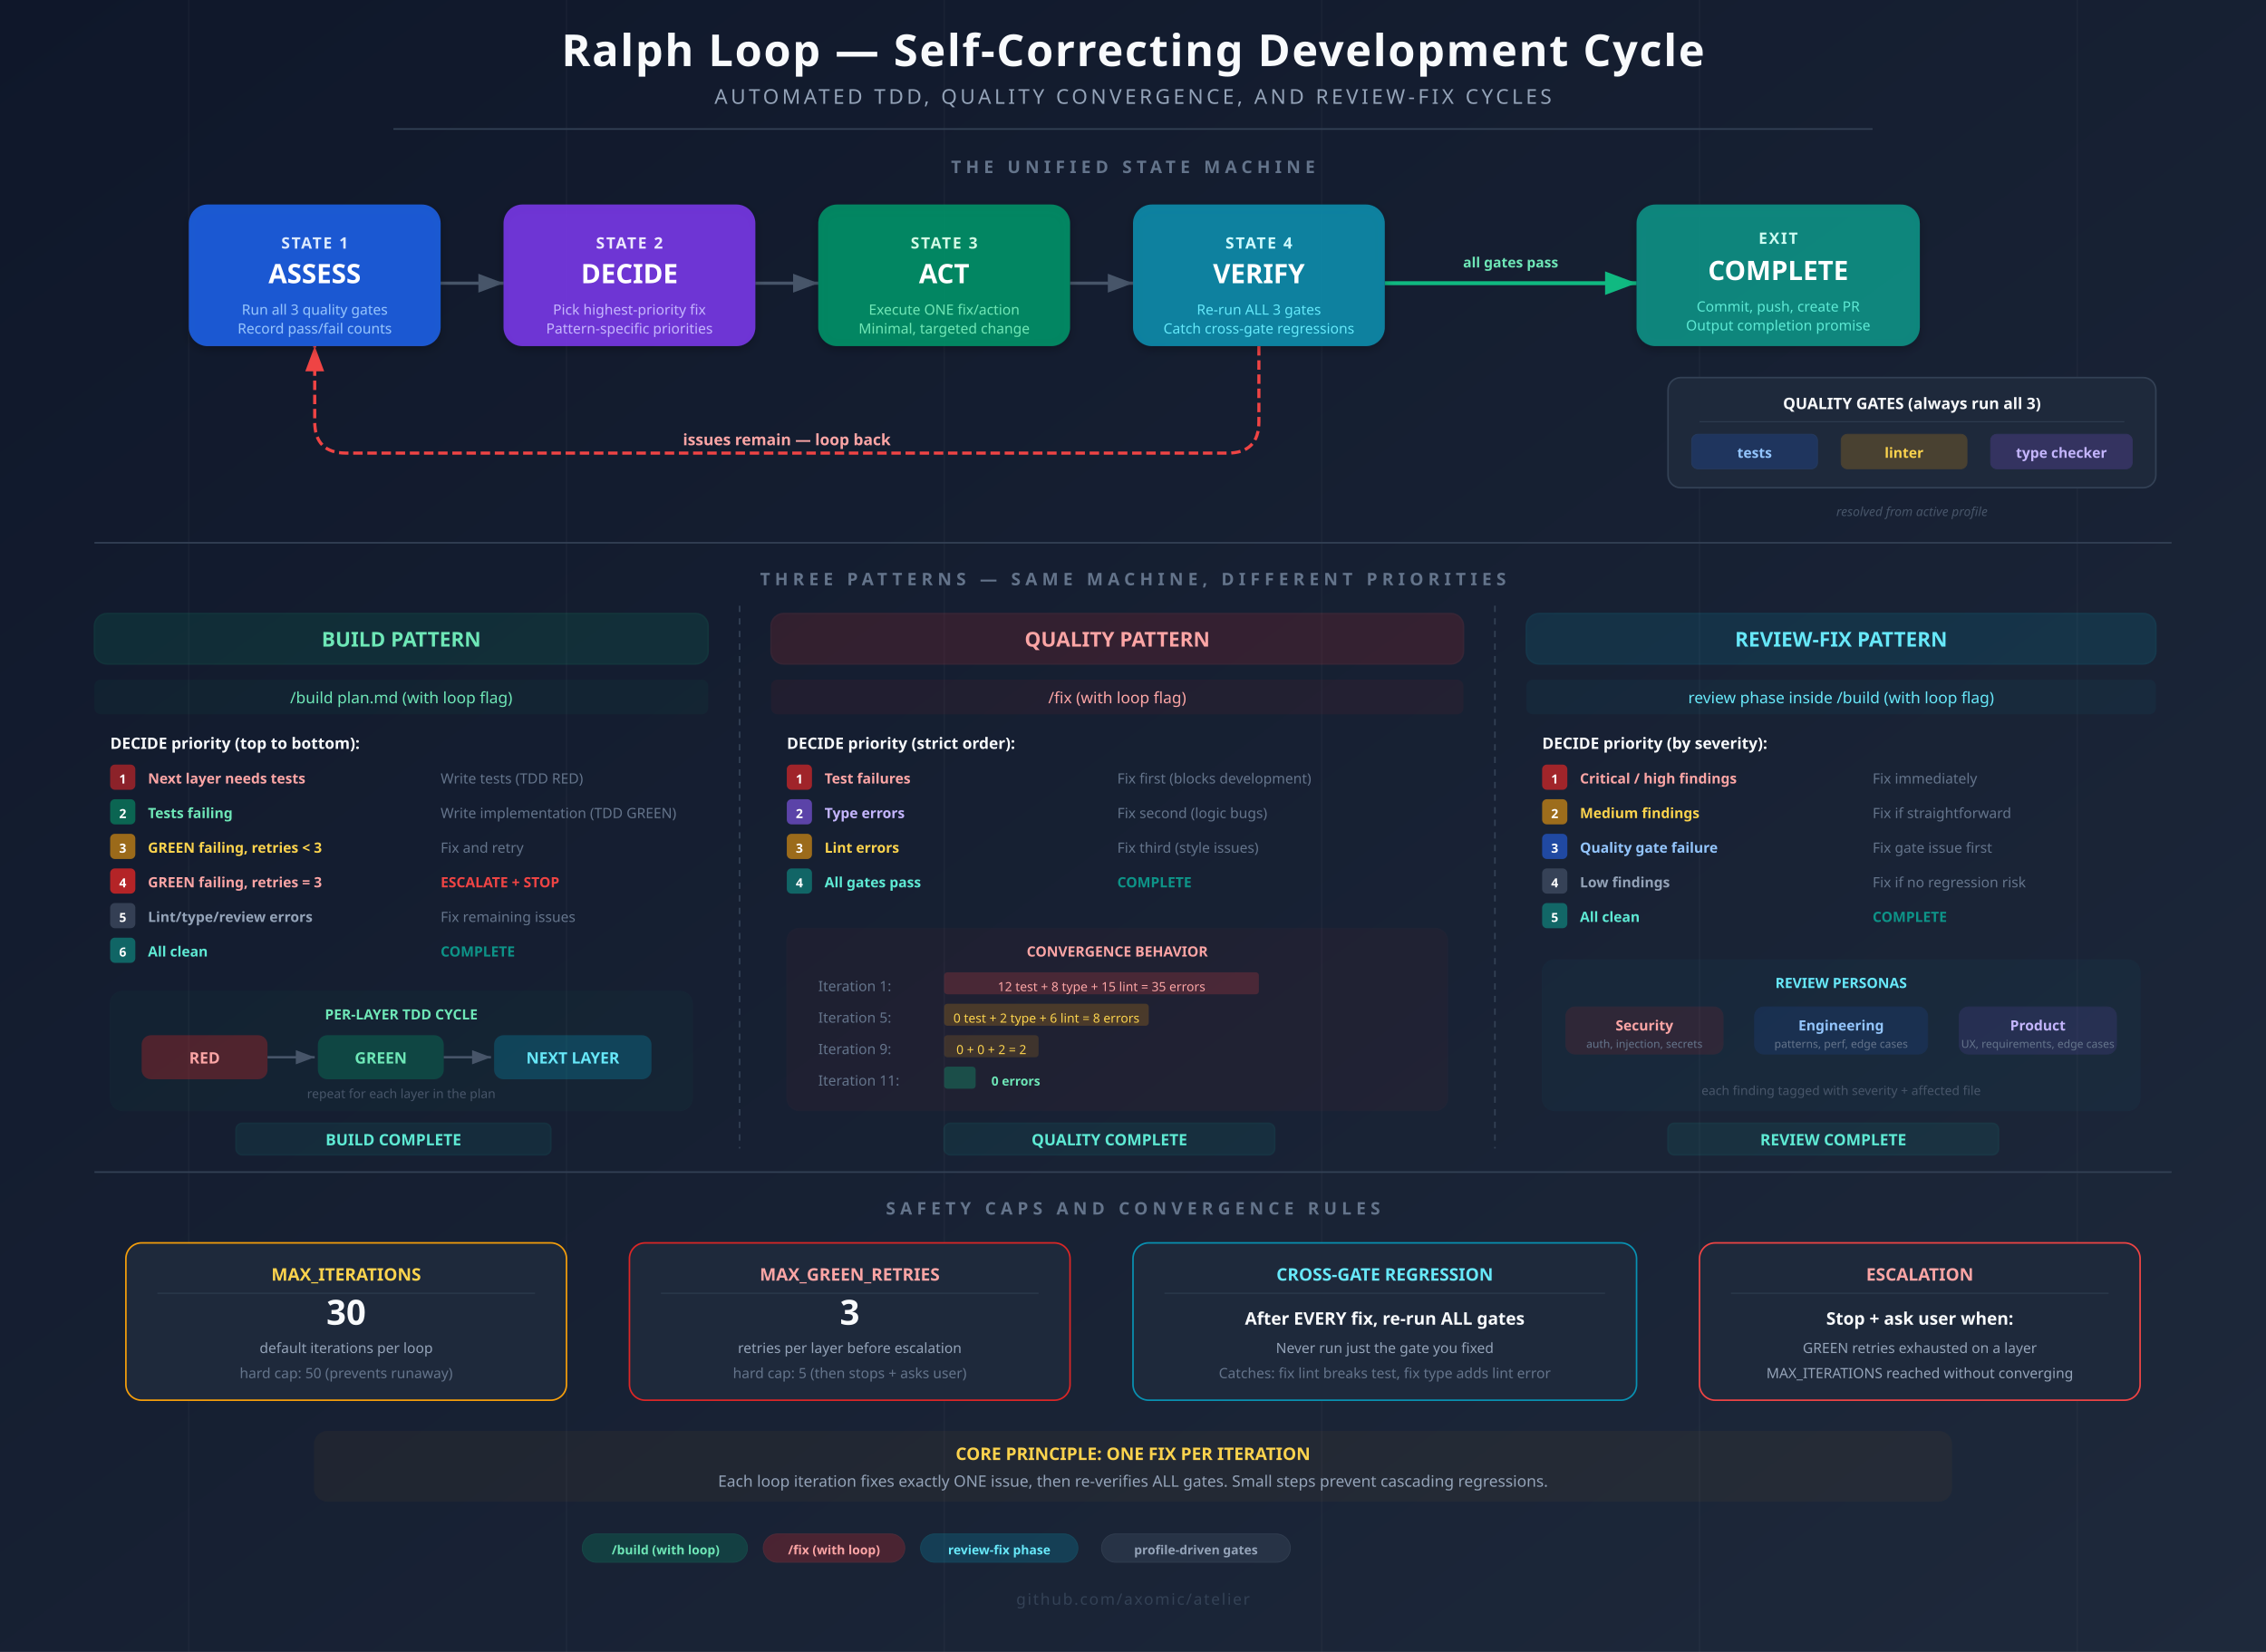
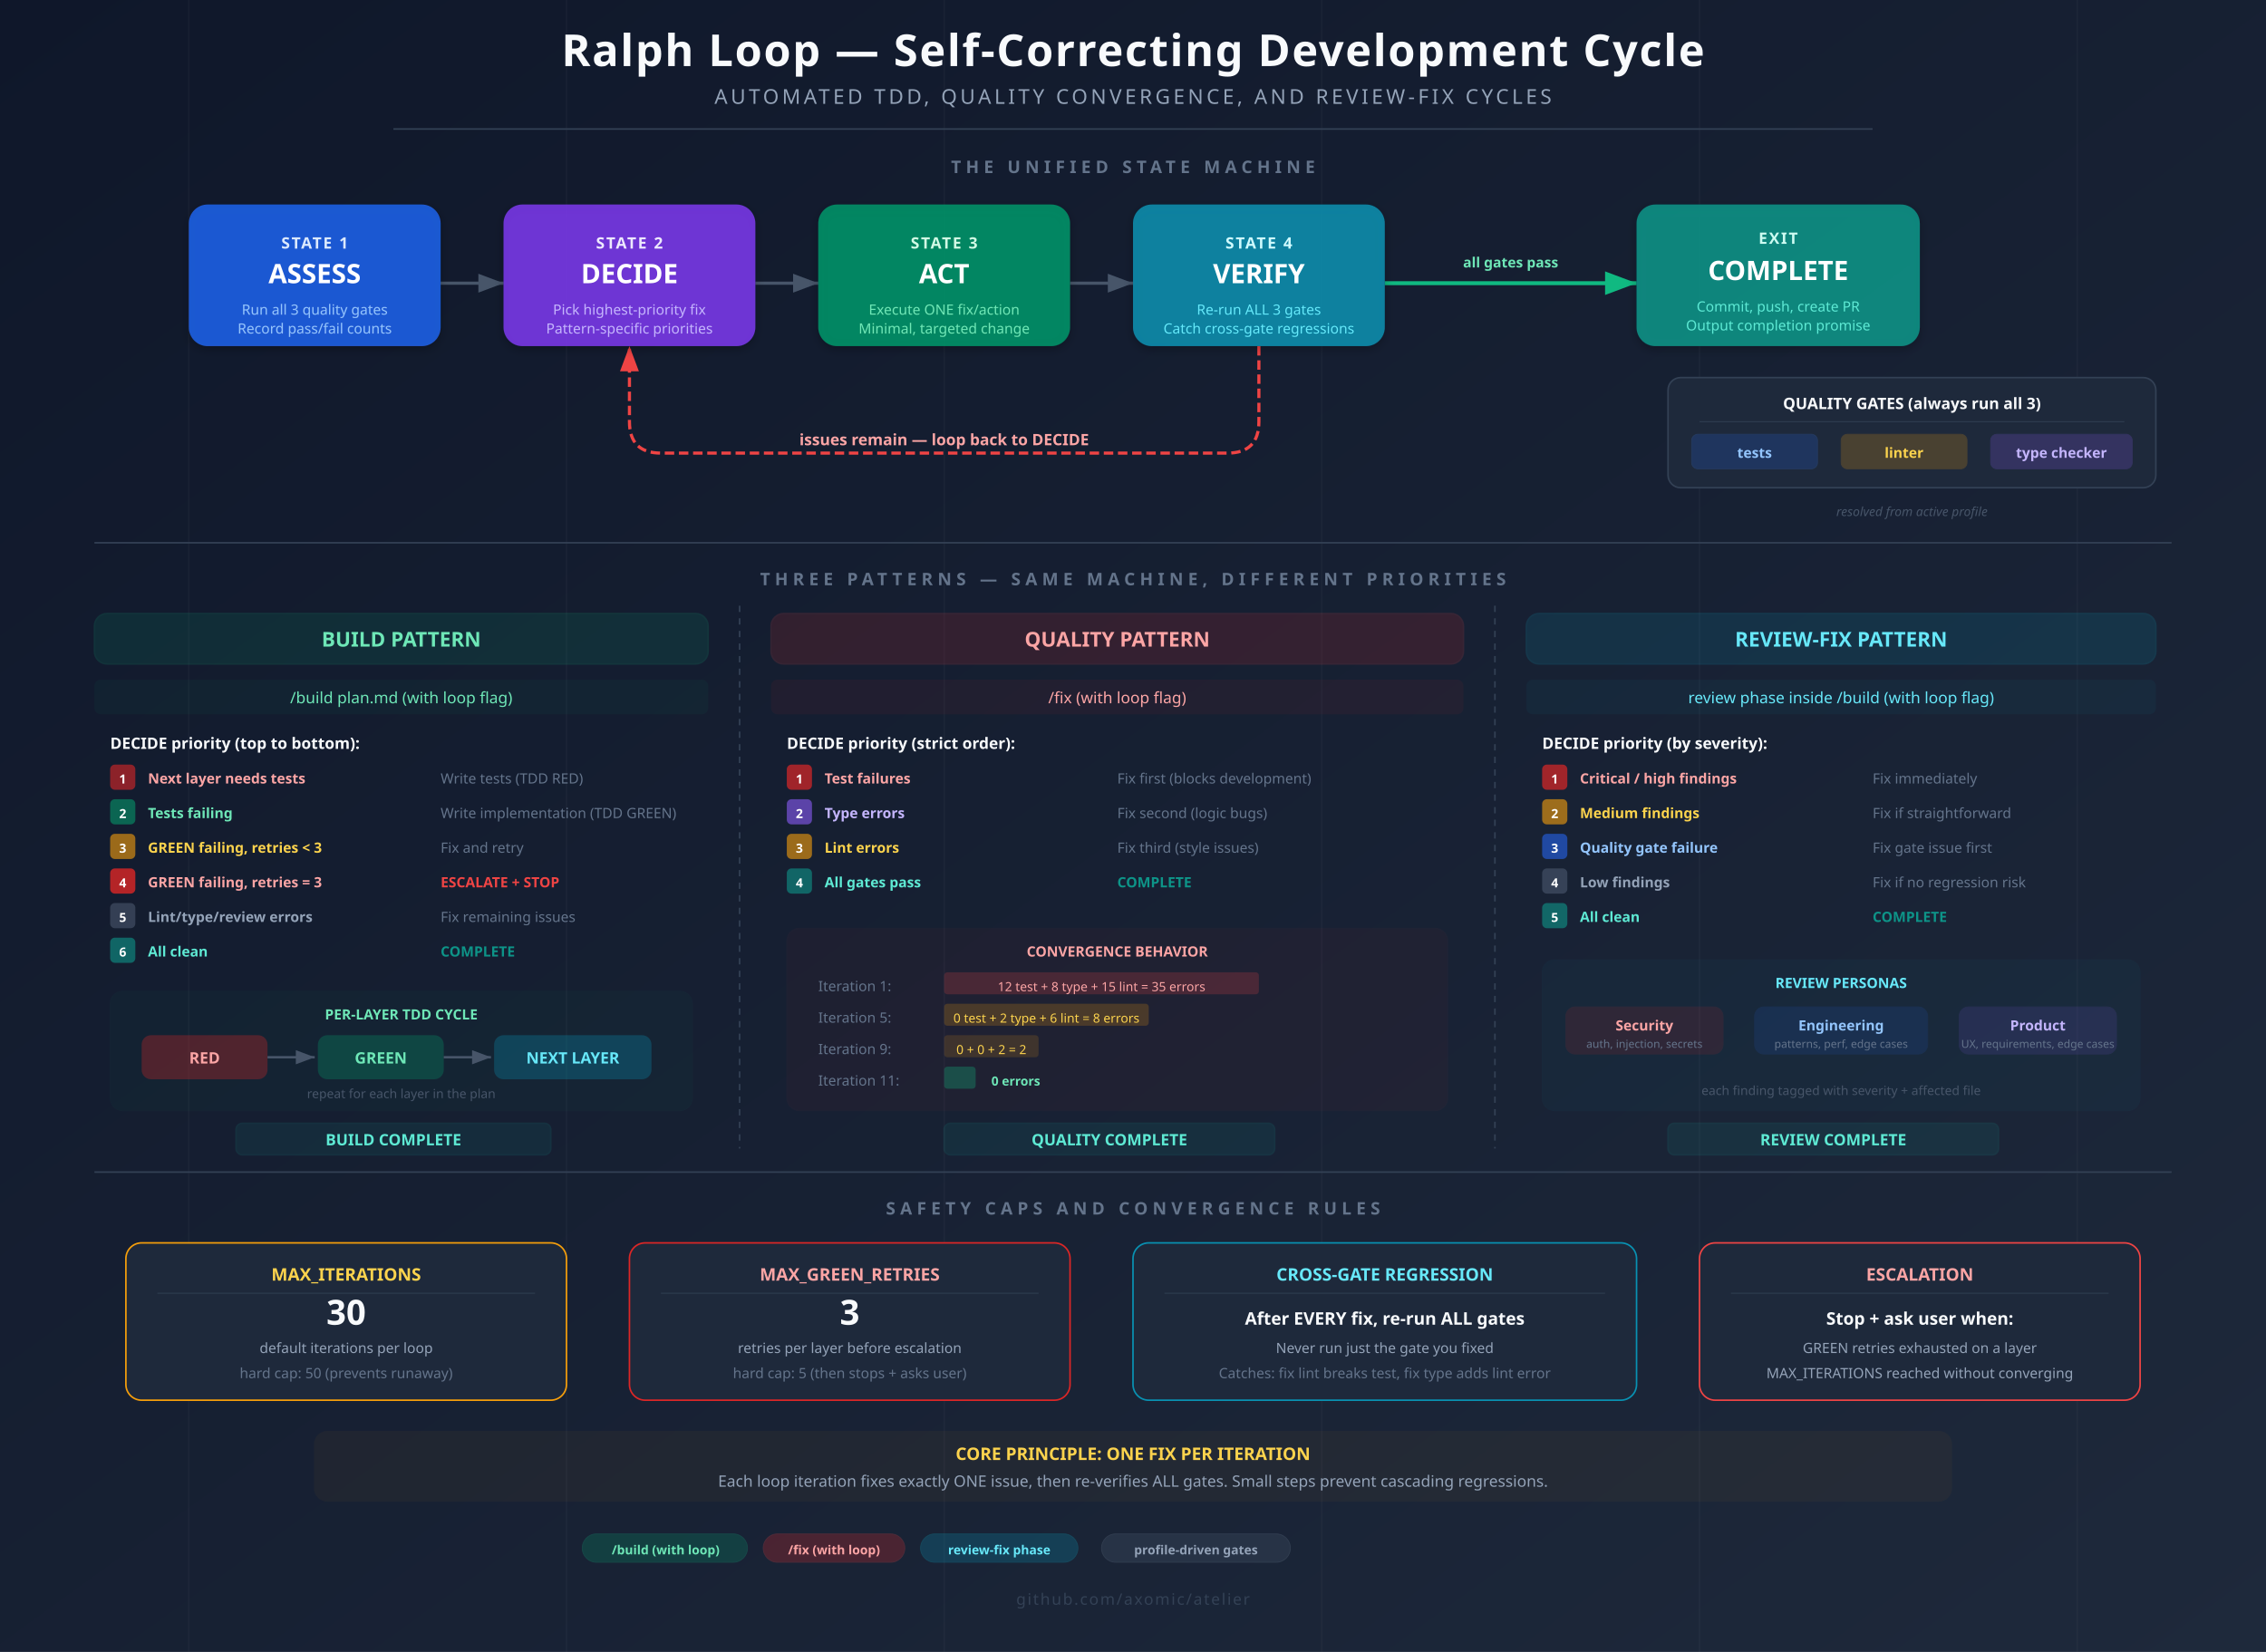
<svg xmlns="http://www.w3.org/2000/svg" viewBox="0 0 1440 1050" font-family="'Segoe UI', system-ui, -apple-system, sans-serif">
  <defs>
    <linearGradient id="bgGrad" x1="0%" y1="0%" x2="100%" y2="100%">
      <stop offset="0%" style="stop-color:#0f172a" />
      <stop offset="100%" style="stop-color:#1e293b" />
    </linearGradient>
    <filter id="shadow" x="-5%" y="-5%" width="110%" height="120%">
      <feDropShadow dx="0" dy="2" stdDeviation="3" flood-color="#000" flood-opacity="0.3" />
    </filter>
    <marker id="arr" markerWidth="8" markerHeight="6" refX="8" refY="3" orient="auto">
      <polygon points="0 0, 8 3, 0 6" fill="#475569" />
    </marker>
    <marker id="arr-grn" markerWidth="8" markerHeight="6" refX="8" refY="3" orient="auto">
      <polygon points="0 0, 8 3, 0 6" fill="#10b981" />
    </marker>
    <marker id="arr-red" markerWidth="8" markerHeight="6" refX="8" refY="3" orient="auto">
      <polygon points="0 0, 8 3, 0 6" fill="#ef4444" />
    </marker>
    <marker id="arr-cyn" markerWidth="8" markerHeight="6" refX="8" refY="3" orient="auto">
      <polygon points="0 0, 8 3, 0 6" fill="#06b6d4" />
    </marker>
  </defs>
  <rect width="1440" height="1050" fill="url(#bgGrad)" />
  <g opacity="0.03">
    <line x1="120" y1="0" x2="120" y2="1050" stroke="#fff" />
    <line x1="360" y1="0" x2="360" y2="1050" stroke="#fff" />
    <line x1="600" y1="0" x2="600" y2="1050" stroke="#fff" />
    <line x1="840" y1="0" x2="840" y2="1050" stroke="#fff" />
    <line x1="1080" y1="0" x2="1080" y2="1050" stroke="#fff" />
    <line x1="1320" y1="0" x2="1320" y2="1050" stroke="#fff" />
  </g>
  <text x="720" y="42" text-anchor="middle" fill="#f8fafc" font-size="28" font-weight="700" letter-spacing="1">Ralph Loop — Self-Correcting Development Cycle</text>
  <text x="720" y="66" text-anchor="middle" fill="#94a3b8" font-size="13" letter-spacing="2">AUTOMATED TDD, QUALITY CONVERGENCE, AND REVIEW-FIX CYCLES</text>
  <line x1="250" y1="82" x2="1190" y2="82" stroke="#334155" stroke-width="1" />
  <text x="720" y="110" text-anchor="middle" fill="#64748b" font-size="11" font-weight="600" letter-spacing="3">THE UNIFIED STATE MACHINE</text>
  <g stroke="#475569" stroke-width="2" fill="none" marker-end="url(#arr)">
    <line x1="280" y1="180" x2="320" y2="180" />
    <line x1="480" y1="180" x2="520" y2="180" />
    <line x1="680" y1="180" x2="720" y2="180" />
  </g>
  <line x1="880" y1="180" x2="1040" y2="180" stroke="#10b981" stroke-width="2.5" fill="none" marker-end="url(#arr-grn)" />
  <text x="960" y="170" text-anchor="middle" fill="#6ee7b7" font-size="9" font-weight="600">all gates pass</text>
-   <path d="M 800 220 L 800 268 Q 800 288 780 288 L 220 288 Q 200 288 200 268 L 200 220" stroke="#ef4444" stroke-width="2" fill="none" stroke-dasharray="6,3" marker-end="url(#arr-red)" />
-   <text x="500" y="283" text-anchor="middle" fill="#fca5a5" font-size="10" font-weight="600">issues remain — loop back</text>
+   <path d="M 800 220 L 800 268 Q 800 288 780 288 L 420 288 Q 400 288 400 268 L 400 220" stroke="#ef4444" stroke-width="2" fill="none" stroke-dasharray="6,3" marker-end="url(#arr-red)" />
+   <text x="600" y="283" text-anchor="middle" fill="#fca5a5" font-size="10" font-weight="600">issues remain — loop back to DECIDE</text>
  <g filter="url(#shadow)">
    <rect x="120" y="130" width="160" height="90" rx="12" fill="#2563eb" opacity="0.85" />
    <text x="200" y="158" text-anchor="middle" fill="#dbeafe" font-size="10" font-weight="600" letter-spacing="1">STATE 1</text>
    <text x="200" y="180" text-anchor="middle" fill="#fff" font-size="17" font-weight="700">ASSESS</text>
    <text x="200" y="200" text-anchor="middle" fill="#93c5fd" font-size="9">Run all 3 quality gates</text>
    <text x="200" y="212" text-anchor="middle" fill="#93c5fd" font-size="9">Record pass/fail counts</text>
  </g>
  <g filter="url(#shadow)">
    <rect x="320" y="130" width="160" height="90" rx="12" fill="#7c3aed" opacity="0.85" />
    <text x="400" y="158" text-anchor="middle" fill="#ede9fe" font-size="10" font-weight="600" letter-spacing="1">STATE 2</text>
    <text x="400" y="180" text-anchor="middle" fill="#fff" font-size="17" font-weight="700">DECIDE</text>
    <text x="400" y="200" text-anchor="middle" fill="#c4b5fd" font-size="9">Pick highest-priority fix</text>
    <text x="400" y="212" text-anchor="middle" fill="#c4b5fd" font-size="9">Pattern-specific priorities</text>
  </g>
  <g filter="url(#shadow)">
    <rect x="520" y="130" width="160" height="90" rx="12" fill="#059669" opacity="0.85" />
    <text x="600" y="158" text-anchor="middle" fill="#d1fae5" font-size="10" font-weight="600" letter-spacing="1">STATE 3</text>
    <text x="600" y="180" text-anchor="middle" fill="#fff" font-size="17" font-weight="700">ACT</text>
    <text x="600" y="200" text-anchor="middle" fill="#6ee7b7" font-size="9">Execute ONE fix/action</text>
    <text x="600" y="212" text-anchor="middle" fill="#6ee7b7" font-size="9">Minimal, targeted change</text>
  </g>
  <g filter="url(#shadow)">
    <rect x="720" y="130" width="160" height="90" rx="12" fill="#0891b2" opacity="0.85" />
    <text x="800" y="158" text-anchor="middle" fill="#cffafe" font-size="10" font-weight="600" letter-spacing="1">STATE 4</text>
    <text x="800" y="180" text-anchor="middle" fill="#fff" font-size="17" font-weight="700">VERIFY</text>
    <text x="800" y="200" text-anchor="middle" fill="#67e8f9" font-size="9">Re-run ALL 3 gates</text>
    <text x="800" y="212" text-anchor="middle" fill="#67e8f9" font-size="9">Catch cross-gate regressions</text>
  </g>
  <g filter="url(#shadow)">
    <rect x="1040" y="130" width="180" height="90" rx="12" fill="#0d9488" opacity="0.85" />
    <text x="1130" y="155" text-anchor="middle" fill="#ccfbf1" font-size="10" font-weight="600" letter-spacing="1">EXIT</text>
    <text x="1130" y="178" text-anchor="middle" fill="#fff" font-size="17" font-weight="700">COMPLETE</text>
    <text x="1130" y="198" text-anchor="middle" fill="#5eead4" font-size="9">Commit, push, create PR</text>
    <text x="1130" y="210" text-anchor="middle" fill="#5eead4" font-size="9">Output completion promise</text>
  </g>
  <g transform="translate(1060, 240)">
    <rect x="0" y="0" width="310" height="70" rx="8" fill="#1e293b" stroke="#334155" stroke-width="1" />
    <text x="155" y="20" text-anchor="middle" fill="#f8fafc" font-size="10" font-weight="700">QUALITY GATES (always run all 3)</text>
    <line x1="20" y1="28" x2="290" y2="28" stroke="#334155" stroke-width="0.5" />
    <rect x="15" y="36" width="80" height="22" rx="4" fill="#2563eb" opacity="0.2" stroke="#3b82f6" stroke-width="0.5" />
    <text x="55" y="51" text-anchor="middle" fill="#93c5fd" font-size="9" font-weight="600">tests</text>
    <rect x="110" y="36" width="80" height="22" rx="4" fill="#f59e0b" opacity="0.2" stroke="#f59e0b" stroke-width="0.5" />
    <text x="150" y="51" text-anchor="middle" fill="#fcd34d" font-size="9" font-weight="600">linter</text>
    <rect x="205" y="36" width="90" height="22" rx="4" fill="#8b5cf6" opacity="0.2" stroke="#8b5cf6" stroke-width="0.5" />
    <text x="250" y="51" text-anchor="middle" fill="#c4b5fd" font-size="9" font-weight="600">type checker</text>
  </g>
  <text x="1215" y="328" text-anchor="middle" fill="#475569" font-size="8" font-style="italic">resolved from active profile</text>
  <line x1="60" y1="345" x2="1380" y2="345" stroke="#334155" stroke-width="1" />
  <text x="720" y="372" text-anchor="middle" fill="#64748b" font-size="11" font-weight="600" letter-spacing="3">THREE PATTERNS — SAME MACHINE, DIFFERENT PRIORITIES</text>
  <line x1="470" y1="385" x2="470" y2="730" stroke="#334155" stroke-width="1" stroke-dasharray="4,4" />
  <line x1="950" y1="385" x2="950" y2="730" stroke="#334155" stroke-width="1" stroke-dasharray="4,4" />
  <g transform="translate(60, 390)">
    <rect x="0" y="0" width="390" height="32" rx="8" fill="#059669" opacity="0.15" stroke="#10b981" stroke-width="1" />
    <text x="195" y="21" text-anchor="middle" fill="#6ee7b7" font-size="13" font-weight="700">BUILD PATTERN</text>
    <rect x="0" y="42" width="390" height="22" rx="4" fill="#059669" opacity="0.06" />
    <text x="195" y="57" text-anchor="middle" fill="#6ee7b7" font-size="10">/build plan.md  (with loop flag)</text>
    <text x="10" y="86" fill="#f8fafc" font-size="10" font-weight="700">DECIDE priority (top to bottom):</text>
    <rect x="10" y="96" width="16" height="16" rx="3" fill="#dc2626" opacity="0.6" />
    <text x="18" y="108" text-anchor="middle" fill="#fff" font-size="8" font-weight="700">1</text>
    <text x="34" y="108" fill="#fca5a5" font-size="9" font-weight="600">Next layer needs tests</text>
    <text x="220" y="108" fill="#64748b" font-size="9">Write tests (TDD RED)</text>
    <rect x="10" y="118" width="16" height="16" rx="3" fill="#059669" opacity="0.6" />
    <text x="18" y="130" text-anchor="middle" fill="#fff" font-size="8" font-weight="700">2</text>
    <text x="34" y="130" fill="#6ee7b7" font-size="9" font-weight="600">Tests failing</text>
    <text x="220" y="130" fill="#64748b" font-size="9">Write implementation (TDD GREEN)</text>
    <rect x="10" y="140" width="16" height="16" rx="3" fill="#f59e0b" opacity="0.6" />
    <text x="18" y="152" text-anchor="middle" fill="#fff" font-size="8" font-weight="700">3</text>
    <text x="34" y="152" fill="#fcd34d" font-size="9" font-weight="600">GREEN failing, retries &lt; 3</text>
    <text x="220" y="152" fill="#64748b" font-size="9">Fix and retry</text>
    <rect x="10" y="162" width="16" height="16" rx="3" fill="#dc2626" opacity="0.8" />
    <text x="18" y="174" text-anchor="middle" fill="#fff" font-size="8" font-weight="700">4</text>
    <text x="34" y="174" fill="#fca5a5" font-size="9" font-weight="600">GREEN failing, retries = 3</text>
    <text x="220" y="174" fill="#ef4444" font-size="9" font-weight="700">ESCALATE + STOP</text>
    <rect x="10" y="184" width="16" height="16" rx="3" fill="#64748b" opacity="0.4" />
    <text x="18" y="196" text-anchor="middle" fill="#fff" font-size="8" font-weight="700">5</text>
    <text x="34" y="196" fill="#94a3b8" font-size="9" font-weight="600">Lint/type/review errors</text>
    <text x="220" y="196" fill="#64748b" font-size="9">Fix remaining issues</text>
    <rect x="10" y="206" width="16" height="16" rx="3" fill="#0d9488" opacity="0.6" />
    <text x="18" y="218" text-anchor="middle" fill="#fff" font-size="8" font-weight="700">6</text>
    <text x="34" y="218" fill="#5eead4" font-size="9" font-weight="600">All clean</text>
    <text x="220" y="218" fill="#0d9488" font-size="9" font-weight="700">COMPLETE</text>
    <rect x="10" y="240" width="370" height="76" rx="8" fill="#059669" opacity="0.04" stroke="#10b981" stroke-width="0.5" />
    <text x="195" y="258" text-anchor="middle" fill="#6ee7b7" font-size="9" font-weight="600">PER-LAYER TDD CYCLE</text>
    <rect x="30" y="268" width="80" height="28" rx="6" fill="#dc2626" opacity="0.3" />
    <text x="70" y="286" text-anchor="middle" fill="#fca5a5" font-size="10" font-weight="700">RED</text>
    <line x1="110" y1="282" x2="140" y2="282" stroke="#475569" stroke-width="1.5" marker-end="url(#arr)" />
    <rect x="142" y="268" width="80" height="28" rx="6" fill="#059669" opacity="0.3" />
    <text x="182" y="286" text-anchor="middle" fill="#6ee7b7" font-size="10" font-weight="700">GREEN</text>
    <line x1="222" y1="282" x2="252" y2="282" stroke="#475569" stroke-width="1.5" marker-end="url(#arr)" />
    <rect x="254" y="268" width="100" height="28" rx="6" fill="#0891b2" opacity="0.3" />
    <text x="304" y="286" text-anchor="middle" fill="#67e8f9" font-size="10" font-weight="700">NEXT LAYER</text>
    <text x="195" y="308" text-anchor="middle" fill="#475569" font-size="8">repeat for each layer in the plan</text>
    <rect x="90" y="324" width="200" height="20" rx="4" fill="#0d9488" opacity="0.12" stroke="#14b8a6" stroke-width="1" />
    <text x="190" y="338" text-anchor="middle" fill="#5eead4" font-size="10" font-weight="700">BUILD COMPLETE</text>
  </g>
  <g transform="translate(490, 390)">
    <rect x="0" y="0" width="440" height="32" rx="8" fill="#dc2626" opacity="0.15" stroke="#ef4444" stroke-width="1" />
    <text x="220" y="21" text-anchor="middle" fill="#fca5a5" font-size="13" font-weight="700">QUALITY PATTERN</text>
    <rect x="0" y="42" width="440" height="22" rx="4" fill="#dc2626" opacity="0.06" />
    <text x="220" y="57" text-anchor="middle" fill="#fca5a5" font-size="10">/fix  (with loop flag)</text>
    <text x="10" y="86" fill="#f8fafc" font-size="10" font-weight="700">DECIDE priority (strict order):</text>
    <rect x="10" y="96" width="16" height="16" rx="3" fill="#dc2626" opacity="0.7" />
    <text x="18" y="108" text-anchor="middle" fill="#fff" font-size="8" font-weight="700">1</text>
    <text x="34" y="108" fill="#fca5a5" font-size="9" font-weight="600">Test failures</text>
    <text x="220" y="108" fill="#64748b" font-size="9">Fix first (blocks development)</text>
    <rect x="10" y="118" width="16" height="16" rx="3" fill="#8b5cf6" opacity="0.6" />
    <text x="18" y="130" text-anchor="middle" fill="#fff" font-size="8" font-weight="700">2</text>
    <text x="34" y="130" fill="#c4b5fd" font-size="9" font-weight="600">Type errors</text>
    <text x="220" y="130" fill="#64748b" font-size="9">Fix second (logic bugs)</text>
    <rect x="10" y="140" width="16" height="16" rx="3" fill="#f59e0b" opacity="0.6" />
    <text x="18" y="152" text-anchor="middle" fill="#fff" font-size="8" font-weight="700">3</text>
    <text x="34" y="152" fill="#fcd34d" font-size="9" font-weight="600">Lint errors</text>
    <text x="220" y="152" fill="#64748b" font-size="9">Fix third (style issues)</text>
    <rect x="10" y="162" width="16" height="16" rx="3" fill="#0d9488" opacity="0.6" />
    <text x="18" y="174" text-anchor="middle" fill="#fff" font-size="8" font-weight="700">4</text>
    <text x="34" y="174" fill="#5eead4" font-size="9" font-weight="600">All gates pass</text>
    <text x="220" y="174" fill="#0d9488" font-size="9" font-weight="700">COMPLETE</text>
    <rect x="10" y="200" width="420" height="116" rx="8" fill="#dc2626" opacity="0.04" stroke="#ef4444" stroke-width="0.5" />
    <text x="220" y="218" text-anchor="middle" fill="#fca5a5" font-size="9" font-weight="600">CONVERGENCE BEHAVIOR</text>
    <text x="30" y="240" fill="#64748b" font-size="9">Iteration 1:</text>
    <rect x="110" y="228" width="200" height="14" rx="2" fill="#ef4444" opacity="0.2" />
    <text x="210" y="240" text-anchor="middle" fill="#fca5a5" font-size="8">12 test + 8 type + 15 lint = 35 errors</text>
    <text x="30" y="260" fill="#64748b" font-size="9">Iteration 5:</text>
    <rect x="110" y="248" width="130" height="14" rx="2" fill="#f59e0b" opacity="0.2" />
    <text x="175" y="260" text-anchor="middle" fill="#fcd34d" font-size="8">0 test + 2 type + 6 lint = 8 errors</text>
    <text x="30" y="280" fill="#64748b" font-size="9">Iteration 9:</text>
    <rect x="110" y="268" width="60" height="14" rx="2" fill="#f59e0b" opacity="0.15" />
    <text x="140" y="280" text-anchor="middle" fill="#fcd34d" font-size="8">0 + 0 + 2 = 2</text>
    <text x="30" y="300" fill="#64748b" font-size="9">Iteration 11:</text>
    <rect x="110" y="288" width="20" height="14" rx="2" fill="#10b981" opacity="0.3" />
    <text x="140" y="300" fill="#6ee7b7" font-size="8" font-weight="700">0 errors</text>
    <rect x="110" y="324" width="210" height="20" rx="4" fill="#0d9488" opacity="0.12" stroke="#14b8a6" stroke-width="1" />
    <text x="215" y="338" text-anchor="middle" fill="#5eead4" font-size="10" font-weight="700">QUALITY COMPLETE</text>
  </g>
  <g transform="translate(970, 390)">
    <rect x="0" y="0" width="400" height="32" rx="8" fill="#0891b2" opacity="0.15" stroke="#06b6d4" stroke-width="1" />
    <text x="200" y="21" text-anchor="middle" fill="#67e8f9" font-size="13" font-weight="700">REVIEW-FIX PATTERN</text>
    <rect x="0" y="42" width="400" height="22" rx="4" fill="#0891b2" opacity="0.06" />
    <text x="200" y="57" text-anchor="middle" fill="#67e8f9" font-size="10">review phase inside /build (with loop flag)</text>
    <text x="10" y="86" fill="#f8fafc" font-size="10" font-weight="700">DECIDE priority (by severity):</text>
    <rect x="10" y="96" width="16" height="16" rx="3" fill="#dc2626" opacity="0.7" />
    <text x="18" y="108" text-anchor="middle" fill="#fff" font-size="8" font-weight="700">1</text>
    <text x="34" y="108" fill="#fca5a5" font-size="9" font-weight="600">Critical / high findings</text>
    <text x="220" y="108" fill="#64748b" font-size="9">Fix immediately</text>
    <rect x="10" y="118" width="16" height="16" rx="3" fill="#f59e0b" opacity="0.6" />
    <text x="18" y="130" text-anchor="middle" fill="#fff" font-size="8" font-weight="700">2</text>
    <text x="34" y="130" fill="#fcd34d" font-size="9" font-weight="600">Medium findings</text>
    <text x="220" y="130" fill="#64748b" font-size="9">Fix if straightforward</text>
    <rect x="10" y="140" width="16" height="16" rx="3" fill="#2563eb" opacity="0.6" />
    <text x="18" y="152" text-anchor="middle" fill="#fff" font-size="8" font-weight="700">3</text>
    <text x="34" y="152" fill="#93c5fd" font-size="9" font-weight="600">Quality gate failure</text>
    <text x="220" y="152" fill="#64748b" font-size="9">Fix gate issue first</text>
    <rect x="10" y="162" width="16" height="16" rx="3" fill="#64748b" opacity="0.4" />
    <text x="18" y="174" text-anchor="middle" fill="#fff" font-size="8" font-weight="700">4</text>
    <text x="34" y="174" fill="#94a3b8" font-size="9" font-weight="600">Low findings</text>
    <text x="220" y="174" fill="#64748b" font-size="9">Fix if no regression risk</text>
    <rect x="10" y="184" width="16" height="16" rx="3" fill="#0d9488" opacity="0.6" />
    <text x="18" y="196" text-anchor="middle" fill="#fff" font-size="8" font-weight="700">5</text>
    <text x="34" y="196" fill="#5eead4" font-size="9" font-weight="600">All clean</text>
    <text x="220" y="196" fill="#0d9488" font-size="9" font-weight="700">COMPLETE</text>
    <rect x="10" y="220" width="380" height="96" rx="8" fill="#0891b2" opacity="0.04" stroke="#06b6d4" stroke-width="0.5" />
    <text x="200" y="238" text-anchor="middle" fill="#67e8f9" font-size="9" font-weight="600">REVIEW PERSONAS</text>
    <rect x="25" y="250" width="100" height="30" rx="6" fill="#dc2626" opacity="0.12" stroke="#dc2626" stroke-width="0.5" />
    <text x="75" y="265" text-anchor="middle" fill="#fca5a5" font-size="9" font-weight="600">Security</text>
    <text x="75" y="276" text-anchor="middle" fill="#64748b" font-size="7">auth, injection, secrets</text>
    <rect x="145" y="250" width="110" height="30" rx="6" fill="#2563eb" opacity="0.12" stroke="#2563eb" stroke-width="0.5" />
    <text x="200" y="265" text-anchor="middle" fill="#93c5fd" font-size="9" font-weight="600">Engineering</text>
    <text x="200" y="276" text-anchor="middle" fill="#64748b" font-size="7">patterns, perf, edge cases</text>
    <rect x="275" y="250" width="100" height="30" rx="6" fill="#8b5cf6" opacity="0.12" stroke="#8b5cf6" stroke-width="0.5" />
    <text x="325" y="265" text-anchor="middle" fill="#c4b5fd" font-size="9" font-weight="600">Product</text>
    <text x="325" y="276" text-anchor="middle" fill="#64748b" font-size="7">UX, requirements, edge cases</text>
    <text x="200" y="306" text-anchor="middle" fill="#475569" font-size="8">each finding tagged with severity + affected file</text>
    <rect x="90" y="324" width="210" height="20" rx="4" fill="#0d9488" opacity="0.12" stroke="#14b8a6" stroke-width="1" />
    <text x="195" y="338" text-anchor="middle" fill="#5eead4" font-size="10" font-weight="700">REVIEW COMPLETE</text>
  </g>
  <line x1="60" y1="745" x2="1380" y2="745" stroke="#334155" stroke-width="1" />
  <text x="720" y="772" text-anchor="middle" fill="#64748b" font-size="11" font-weight="600" letter-spacing="3">SAFETY CAPS AND CONVERGENCE RULES</text>
  <g transform="translate(80, 790)">
    <rect x="0" y="0" width="280" height="100" rx="10" fill="#1e293b" stroke="#f59e0b" stroke-width="1" />
    <text x="140" y="24" text-anchor="middle" fill="#fcd34d" font-size="11" font-weight="700">MAX_ITERATIONS</text>
    <line x1="20" y1="32" x2="260" y2="32" stroke="#334155" stroke-width="0.5" />
    <text x="140" y="52" text-anchor="middle" fill="#f8fafc" font-size="22" font-weight="700">30</text>
    <text x="140" y="70" text-anchor="middle" fill="#94a3b8" font-size="9">default iterations per loop</text>
    <text x="140" y="86" text-anchor="middle" fill="#64748b" font-size="9">hard cap: 50 (prevents runaway)</text>
  </g>
  <g transform="translate(400, 790)">
    <rect x="0" y="0" width="280" height="100" rx="10" fill="#1e293b" stroke="#dc2626" stroke-width="1" />
    <text x="140" y="24" text-anchor="middle" fill="#fca5a5" font-size="11" font-weight="700">MAX_GREEN_RETRIES</text>
    <line x1="20" y1="32" x2="260" y2="32" stroke="#334155" stroke-width="0.5" />
    <text x="140" y="52" text-anchor="middle" fill="#f8fafc" font-size="22" font-weight="700">3</text>
    <text x="140" y="70" text-anchor="middle" fill="#94a3b8" font-size="9">retries per layer before escalation</text>
    <text x="140" y="86" text-anchor="middle" fill="#64748b" font-size="9">hard cap: 5 (then stops + asks user)</text>
  </g>
  <g transform="translate(720, 790)">
    <rect x="0" y="0" width="320" height="100" rx="10" fill="#1e293b" stroke="#0891b2" stroke-width="1" />
    <text x="160" y="24" text-anchor="middle" fill="#67e8f9" font-size="11" font-weight="700">CROSS-GATE REGRESSION</text>
    <line x1="20" y1="32" x2="300" y2="32" stroke="#334155" stroke-width="0.5" />
    <text x="160" y="52" text-anchor="middle" fill="#f8fafc" font-size="11" font-weight="600">After EVERY fix, re-run ALL gates</text>
    <text x="160" y="70" text-anchor="middle" fill="#94a3b8" font-size="9">Never run just the gate you fixed</text>
    <text x="160" y="86" text-anchor="middle" fill="#64748b" font-size="9">Catches: fix lint breaks test, fix type adds lint error</text>
  </g>
  <g transform="translate(1080, 790)">
    <rect x="0" y="0" width="280" height="100" rx="10" fill="#1e293b" stroke="#ef4444" stroke-width="1" />
    <text x="140" y="24" text-anchor="middle" fill="#fca5a5" font-size="11" font-weight="700">ESCALATION</text>
    <line x1="20" y1="32" x2="260" y2="32" stroke="#334155" stroke-width="0.5" />
    <text x="140" y="52" text-anchor="middle" fill="#f8fafc" font-size="11" font-weight="600">Stop + ask user when:</text>
    <text x="140" y="70" text-anchor="middle" fill="#94a3b8" font-size="9">GREEN retries exhausted on a layer</text>
    <text x="140" y="86" text-anchor="middle" fill="#94a3b8" font-size="9">MAX_ITERATIONS reached without converging</text>
  </g>
  <g transform="translate(200, 910)">
    <rect x="0" y="0" width="1040" height="44" rx="8" fill="#f59e0b" opacity="0.04" stroke="#f59e0b" stroke-width="1" />
    <text x="520" y="18" text-anchor="middle" fill="#fcd34d" font-size="11" font-weight="700">CORE PRINCIPLE: ONE FIX PER ITERATION</text>
    <text x="520" y="35" text-anchor="middle" fill="#94a3b8" font-size="10">Each loop iteration fixes exactly ONE issue, then re-verifies ALL gates. Small steps prevent cascading regressions.</text>
  </g>
  <g transform="translate(370, 975)">
    <rect x="0" y="0" width="105" height="18" rx="9" fill="#059669" opacity="0.25" stroke="#10b981" stroke-width="0.5" />
    <text x="53" y="13" text-anchor="middle" fill="#6ee7b7" font-size="8" font-weight="600">/build (with loop)</text>
    <rect x="115" y="0" width="90" height="18" rx="9" fill="#dc2626" opacity="0.25" stroke="#ef4444" stroke-width="0.5" />
    <text x="160" y="13" text-anchor="middle" fill="#fca5a5" font-size="8" font-weight="600">/fix (with loop)</text>
    <rect x="215" y="0" width="100" height="18" rx="9" fill="#0891b2" opacity="0.25" stroke="#06b6d4" stroke-width="0.5" />
    <text x="265" y="13" text-anchor="middle" fill="#67e8f9" font-size="8" font-weight="600">review-fix phase</text>
    <rect x="330" y="0" width="120" height="18" rx="9" fill="#334155" opacity="0.5" stroke="#475569" stroke-width="0.5" />
    <text x="390" y="13" text-anchor="middle" fill="#94a3b8" font-size="8" font-weight="600">profile-driven gates</text>
  </g>
  <text x="720" y="1020" text-anchor="middle" fill="#334155" font-size="10" letter-spacing="1">github.com/axomic/atelier</text>
</svg>
